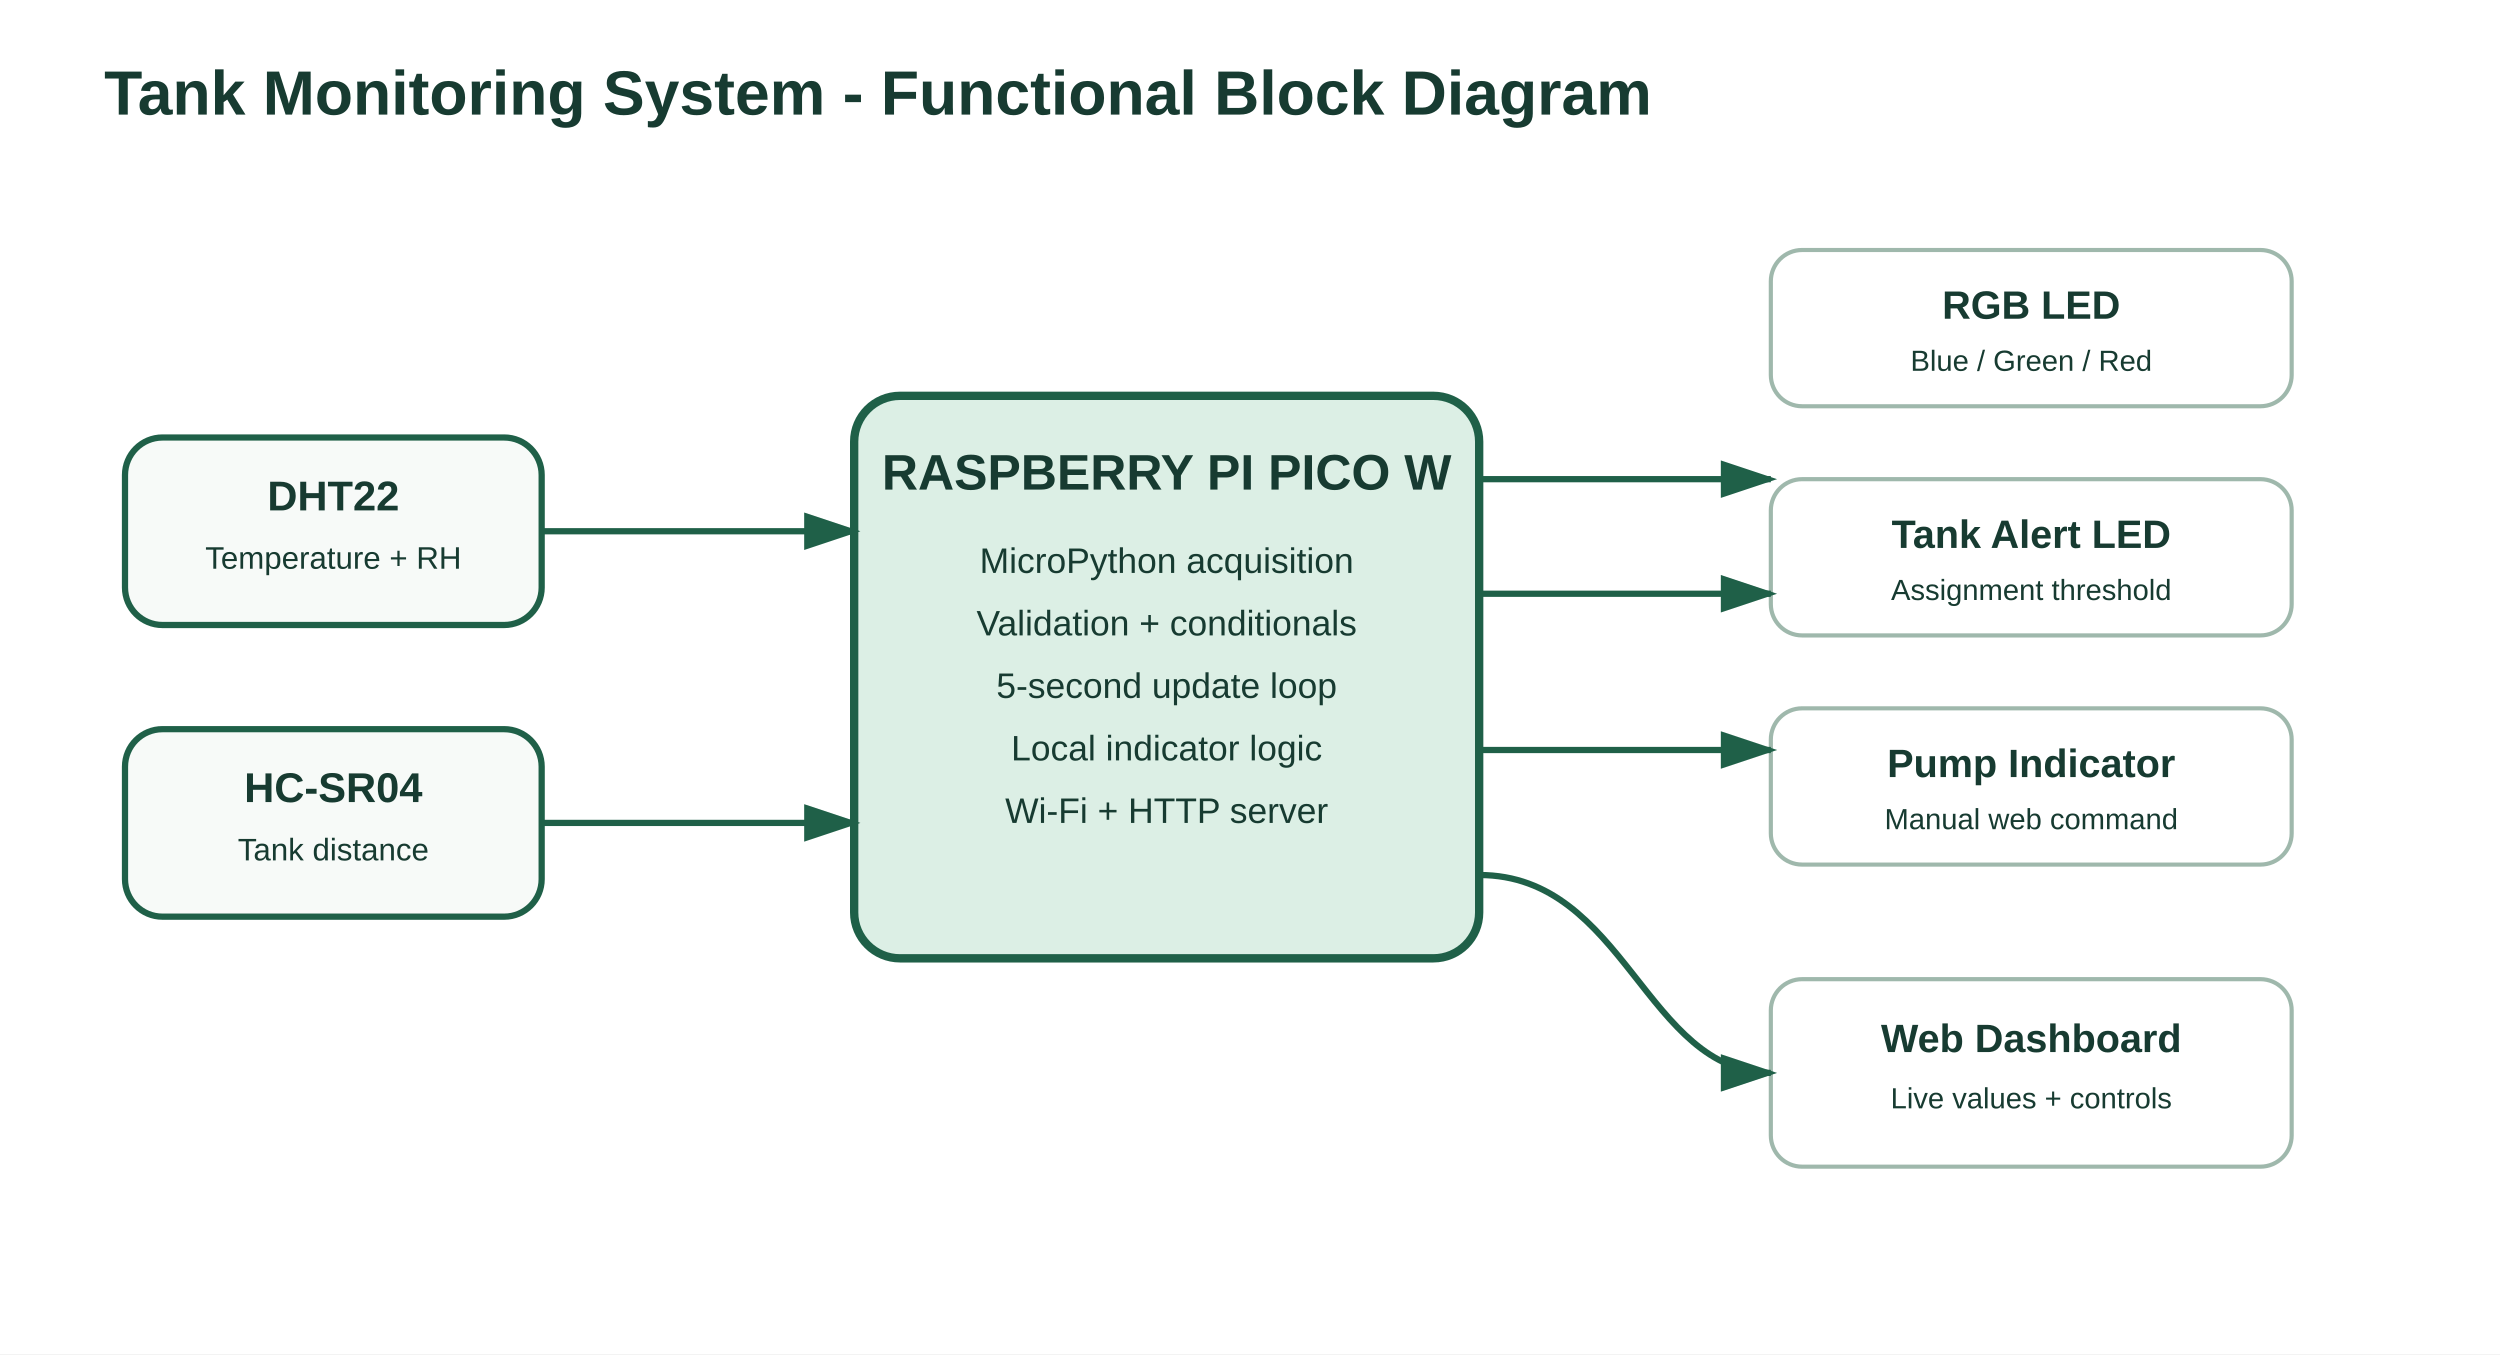
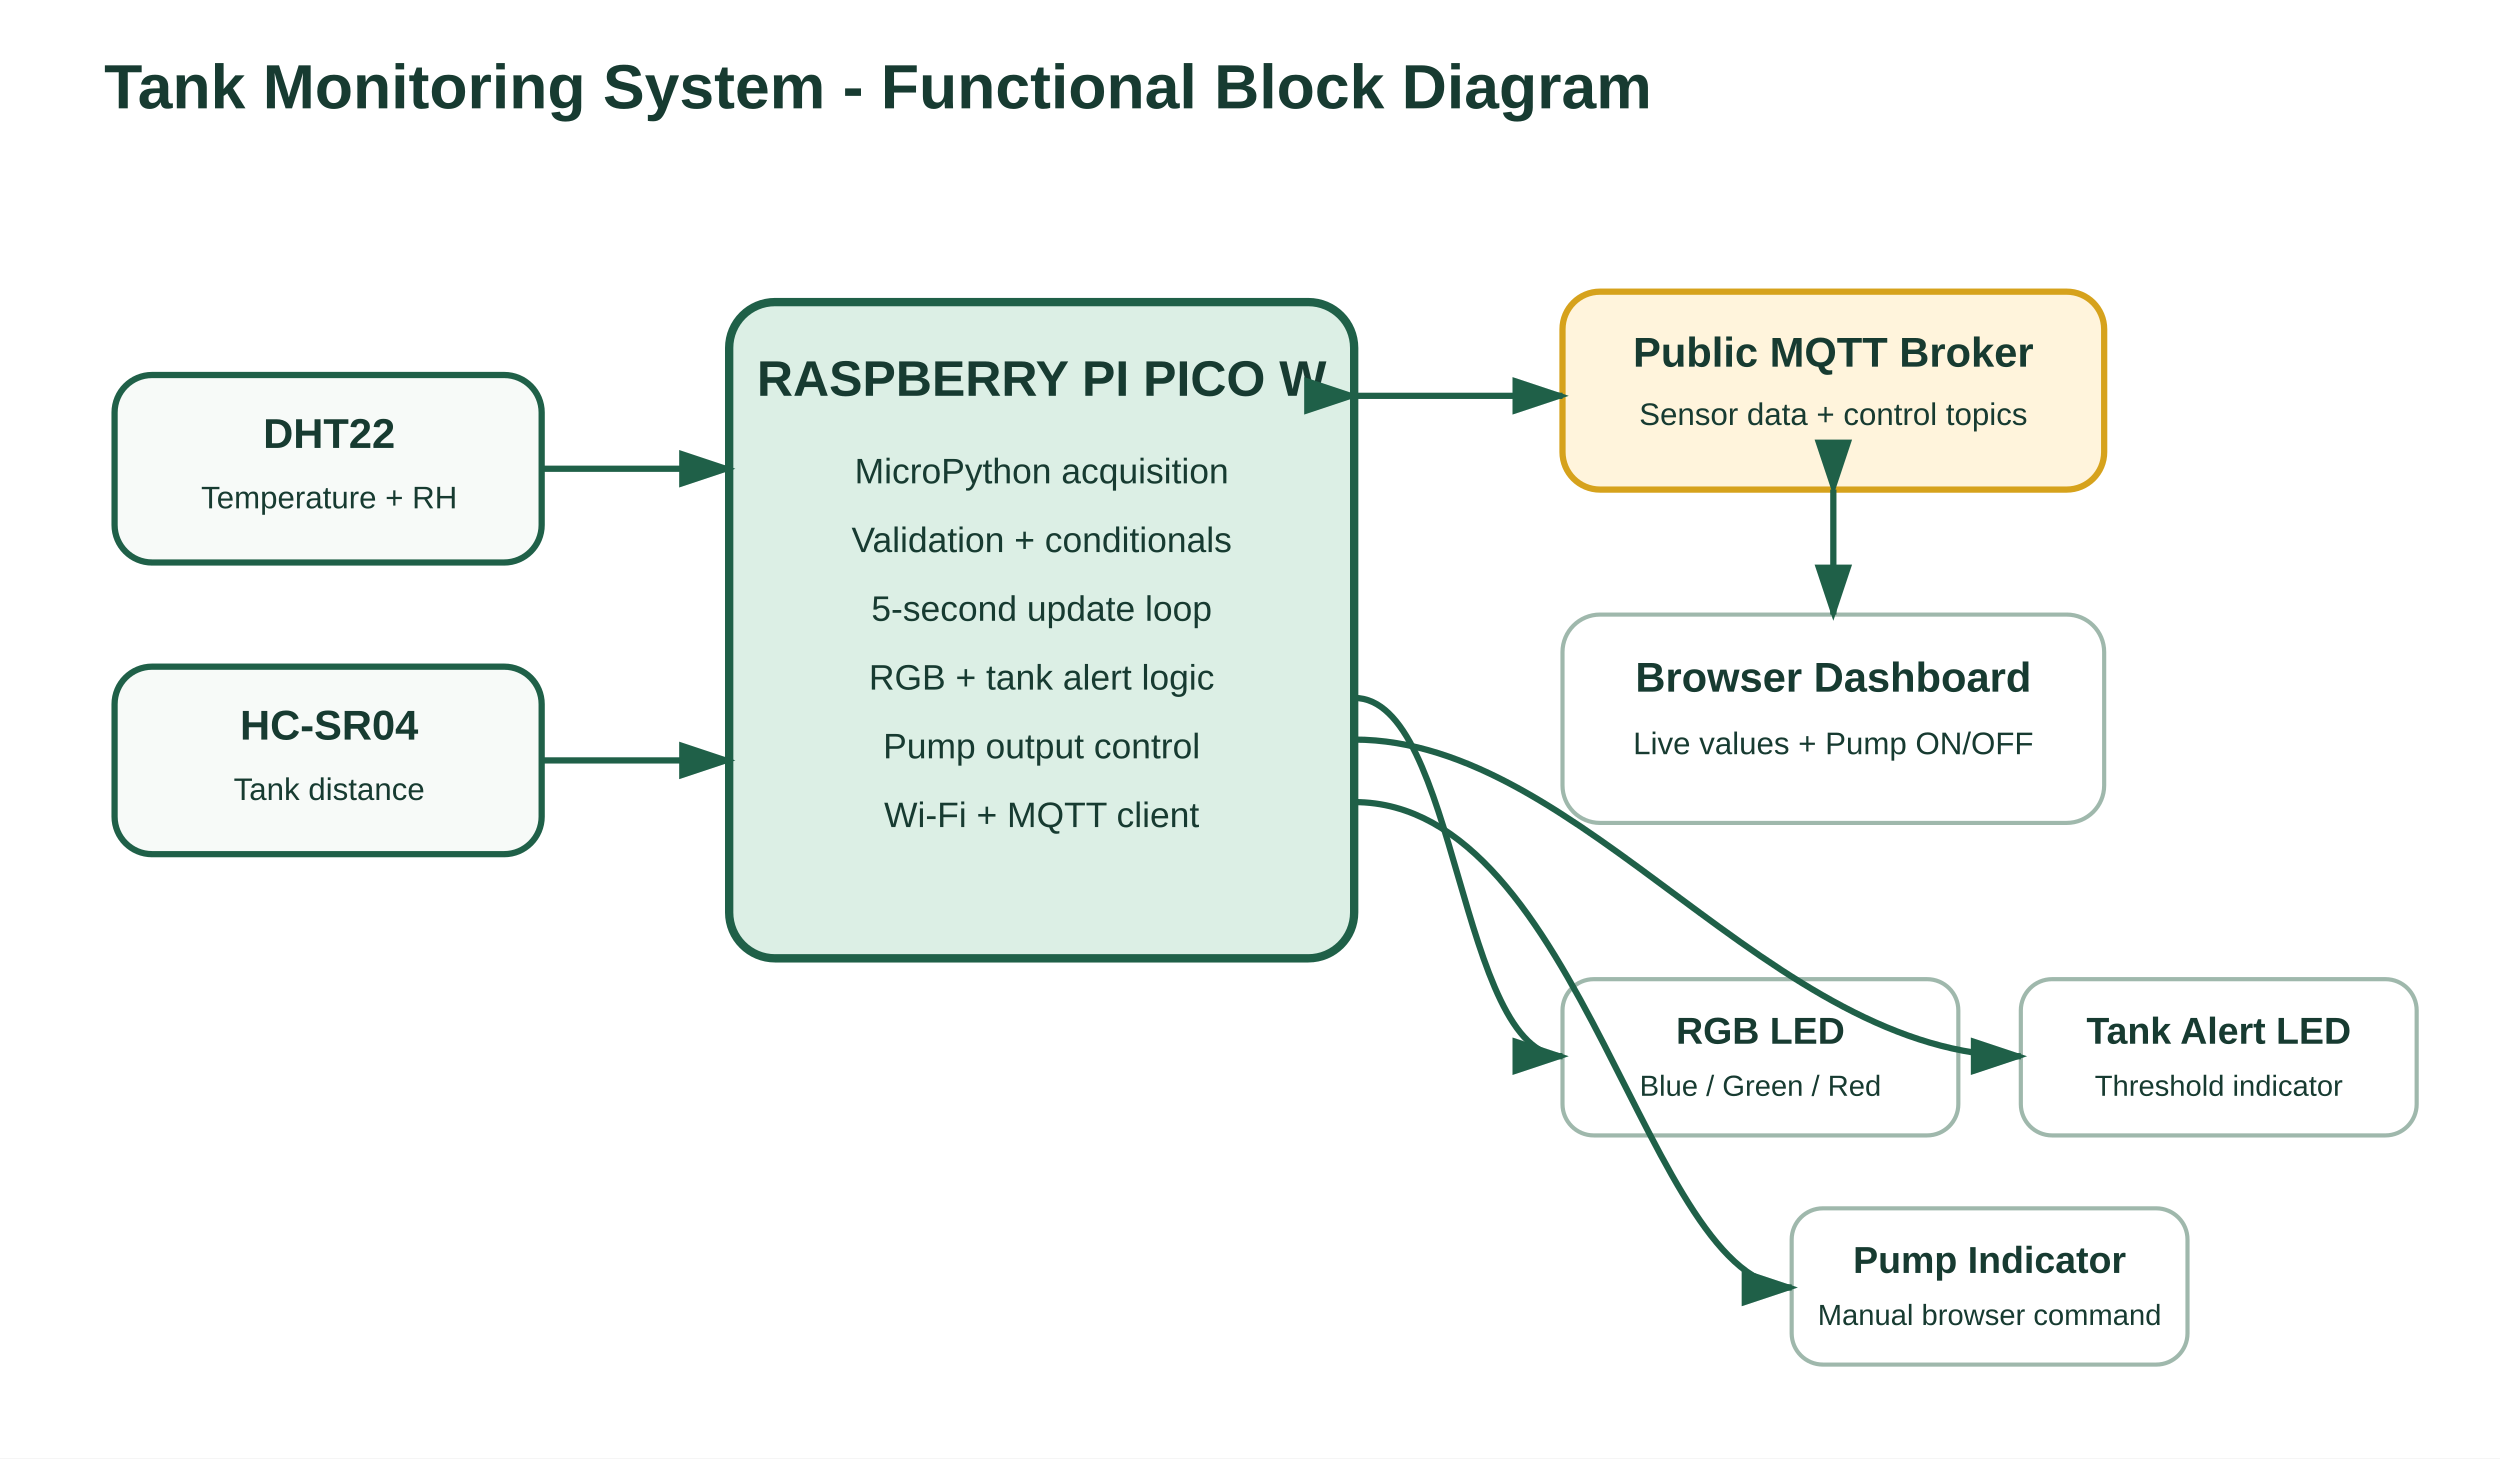
- <svg xmlns="http://www.w3.org/2000/svg" width="1200" height="650" viewBox="0 0 1200 650">
-   <rect width="1200" height="650" fill="white" />
-   <style>text{font-family:Arial;fill:#173b31}.box{fill:#f7faf8;stroke:#1f6048;stroke-width:3}.main{fill:#dcefe5;stroke:#1f6048;stroke-width:4}.out{fill:#fff;stroke:#9fb8ac;stroke-width:2}.line{stroke:#1f6048;stroke-width:3;fill:none;marker-end:url(#a)}</style>
+ <svg xmlns="http://www.w3.org/2000/svg" width="1200" height="700" viewBox="0 0 1200 700">
+   <rect width="1200" height="700" fill="white" />
+   <style>
+ text{font-family:Arial;fill:#173b31}.box{fill:#f7faf8;stroke:#1f6048;stroke-width:3}
+ .main{fill:#dcefe5;stroke:#1f6048;stroke-width:4}.net{fill:#fff4dc;stroke:#d6a21c;stroke-width:3}
+ .out{fill:#fff;stroke:#9fb8ac;stroke-width:2}.line{stroke:#1f6048;stroke-width:3;fill:none;marker-end:url(#a)}
+ .bi{stroke:#1f6048;stroke-width:3;fill:none;marker-start:url(#a);marker-end:url(#a)}
+ </style>
  <defs>
    <marker id="a" markerWidth="10" markerHeight="10" refX="8" refY="3" orient="auto">
      <path d="M0,0 L0,6 L9,3 z" fill="#1f6048" />
    </marker>
  </defs>
-   <text x="50" y="55" font-size="30" font-weight="700">Tank Monitoring System - Functional Block Diagram</text>
-   <rect class="box" x="60" y="210" width="200" height="90" rx="18" />
-   <text x="160" y="245" text-anchor="middle" font-size="20" font-weight="700">DHT22</text>
-   <text x="160" y="273" text-anchor="middle" font-size="15">Temperature + RH</text>
-   <rect class="box" x="60" y="350" width="200" height="90" rx="18" />
-   <text x="160" y="385" text-anchor="middle" font-size="20" font-weight="700">HC-SR04</text>
-   <text x="160" y="413" text-anchor="middle" font-size="15">Tank distance</text>
-   <rect class="main" x="410" y="190" width="300" height="270" rx="22" />
-   <text x="560" y="235" text-anchor="middle" font-size="24" font-weight="700">RASPBERRY PI PICO W</text>
-   <text x="560" y="275" text-anchor="middle" font-size="17">MicroPython acquisition</text>
-   <text x="560" y="305" text-anchor="middle" font-size="17">Validation + conditionals</text>
-   <text x="560" y="335" text-anchor="middle" font-size="17">5-second update loop</text>
-   <text x="560" y="365" text-anchor="middle" font-size="17">Local indicator logic</text>
-   <text x="560" y="395" text-anchor="middle" font-size="17">Wi-Fi + HTTP server</text>
-   <rect class="out" x="850" y="120" width="250" height="75" rx="15" />
-   <text x="975" y="153" text-anchor="middle" font-size="19" font-weight="700">RGB LED</text>
-   <text x="975" y="178" text-anchor="middle" font-size="14">Blue / Green / Red</text>
-   <rect class="out" x="850" y="230" width="250" height="75" rx="15" />
-   <text x="975" y="263" text-anchor="middle" font-size="19" font-weight="700">Tank Alert LED</text>
-   <text x="975" y="288" text-anchor="middle" font-size="14">Assignment threshold</text>
-   <rect class="out" x="850" y="340" width="250" height="75" rx="15" />
-   <text x="975" y="373" text-anchor="middle" font-size="19" font-weight="700">Pump Indicator</text>
-   <text x="975" y="398" text-anchor="middle" font-size="14">Manual web command</text>
-   <rect class="out" x="850" y="470" width="250" height="90" rx="15" />
-   <text x="975" y="505" text-anchor="middle" font-size="19" font-weight="700">Web Dashboard</text>
-   <text x="975" y="532" text-anchor="middle" font-size="14">Live values + controls</text>
-   <path class="line" d="M260 255 H410" />
-   <path class="line" d="M260 395 H410" />
-   <path class="line" d="M710 230 H850" />
-   <path class="line" d="M710 285 H850" />
-   <path class="line" d="M710 360 H850" />
-   <path class="line" d="M710 420 C780 420 790 515 850 515" />
+   <text x="50" y="52" font-size="30" font-weight="700">Tank Monitoring System - Functional Block Diagram</text>
+   <rect class="box" x="55" y="180" width="205" height="90" rx="18" />
+   <text x="158" y="215" text-anchor="middle" font-size="20" font-weight="700">DHT22</text>
+   <text x="158" y="244" text-anchor="middle" font-size="15">Temperature + RH</text>
+   <rect class="box" x="55" y="320" width="205" height="90" rx="18" />
+   <text x="158" y="355" text-anchor="middle" font-size="20" font-weight="700">HC-SR04</text>
+   <text x="158" y="384" text-anchor="middle" font-size="15">Tank distance</text>
+   <rect class="main" x="350" y="145" width="300" height="315" rx="22" />
+   <text x="500" y="190" text-anchor="middle" font-size="24" font-weight="700">RASPBERRY PI PICO W</text>
+   <text x="500" y="232" text-anchor="middle" font-size="17">MicroPython acquisition</text>
+   <text x="500" y="265" text-anchor="middle" font-size="17">Validation + conditionals</text>
+   <text x="500" y="298" text-anchor="middle" font-size="17">5-second update loop</text>
+   <text x="500" y="331" text-anchor="middle" font-size="17">RGB + tank alert logic</text>
+   <text x="500" y="364" text-anchor="middle" font-size="17">Pump output control</text>
+   <text x="500" y="397" text-anchor="middle" font-size="17">Wi-Fi + MQTT client</text>
+   <rect class="net" x="750" y="140" width="260" height="95" rx="18" />
+   <text x="880" y="176" text-anchor="middle" font-size="20" font-weight="700">Public MQTT Broker</text>
+   <text x="880" y="204" text-anchor="middle" font-size="15">Sensor data + control topics</text>
+   <rect class="out" x="750" y="295" width="260" height="100" rx="18" />
+   <text x="880" y="332" text-anchor="middle" font-size="20" font-weight="700">Browser Dashboard</text>
+   <text x="880" y="362" text-anchor="middle" font-size="15">Live values + Pump ON/OFF</text>
+   <rect class="out" x="750" y="470" width="190" height="75" rx="15" />
+   <text x="845" y="501" text-anchor="middle" font-size="18" font-weight="700">RGB LED</text>
+   <text x="845" y="526" text-anchor="middle" font-size="14">Blue / Green / Red</text>
+   <rect class="out" x="970" y="470" width="190" height="75" rx="15" />
+   <text x="1065" y="501" text-anchor="middle" font-size="18" font-weight="700">Tank Alert LED</text>
+   <text x="1065" y="526" text-anchor="middle" font-size="14">Threshold indicator</text>
+   <rect class="out" x="860" y="580" width="190" height="75" rx="15" />
+   <text x="955" y="611" text-anchor="middle" font-size="18" font-weight="700">Pump Indicator</text>
+   <text x="955" y="636" text-anchor="middle" font-size="14">Manual browser command</text>
+   <path class="line" d="M260 225 H350" />
+   <path class="line" d="M260 365 H350" />
+   <path class="bi" d="M650 190 H750" />
+   <path class="bi" d="M880 235 V295" />
+   <path class="line" d="M650 335 C700 335 700 507 750 507" />
+   <path class="line" d="M650 355 C760 355 850 507 970 507" />
+   <path class="line" d="M650 385 C760 385 790 618 860 618" />
</svg>
